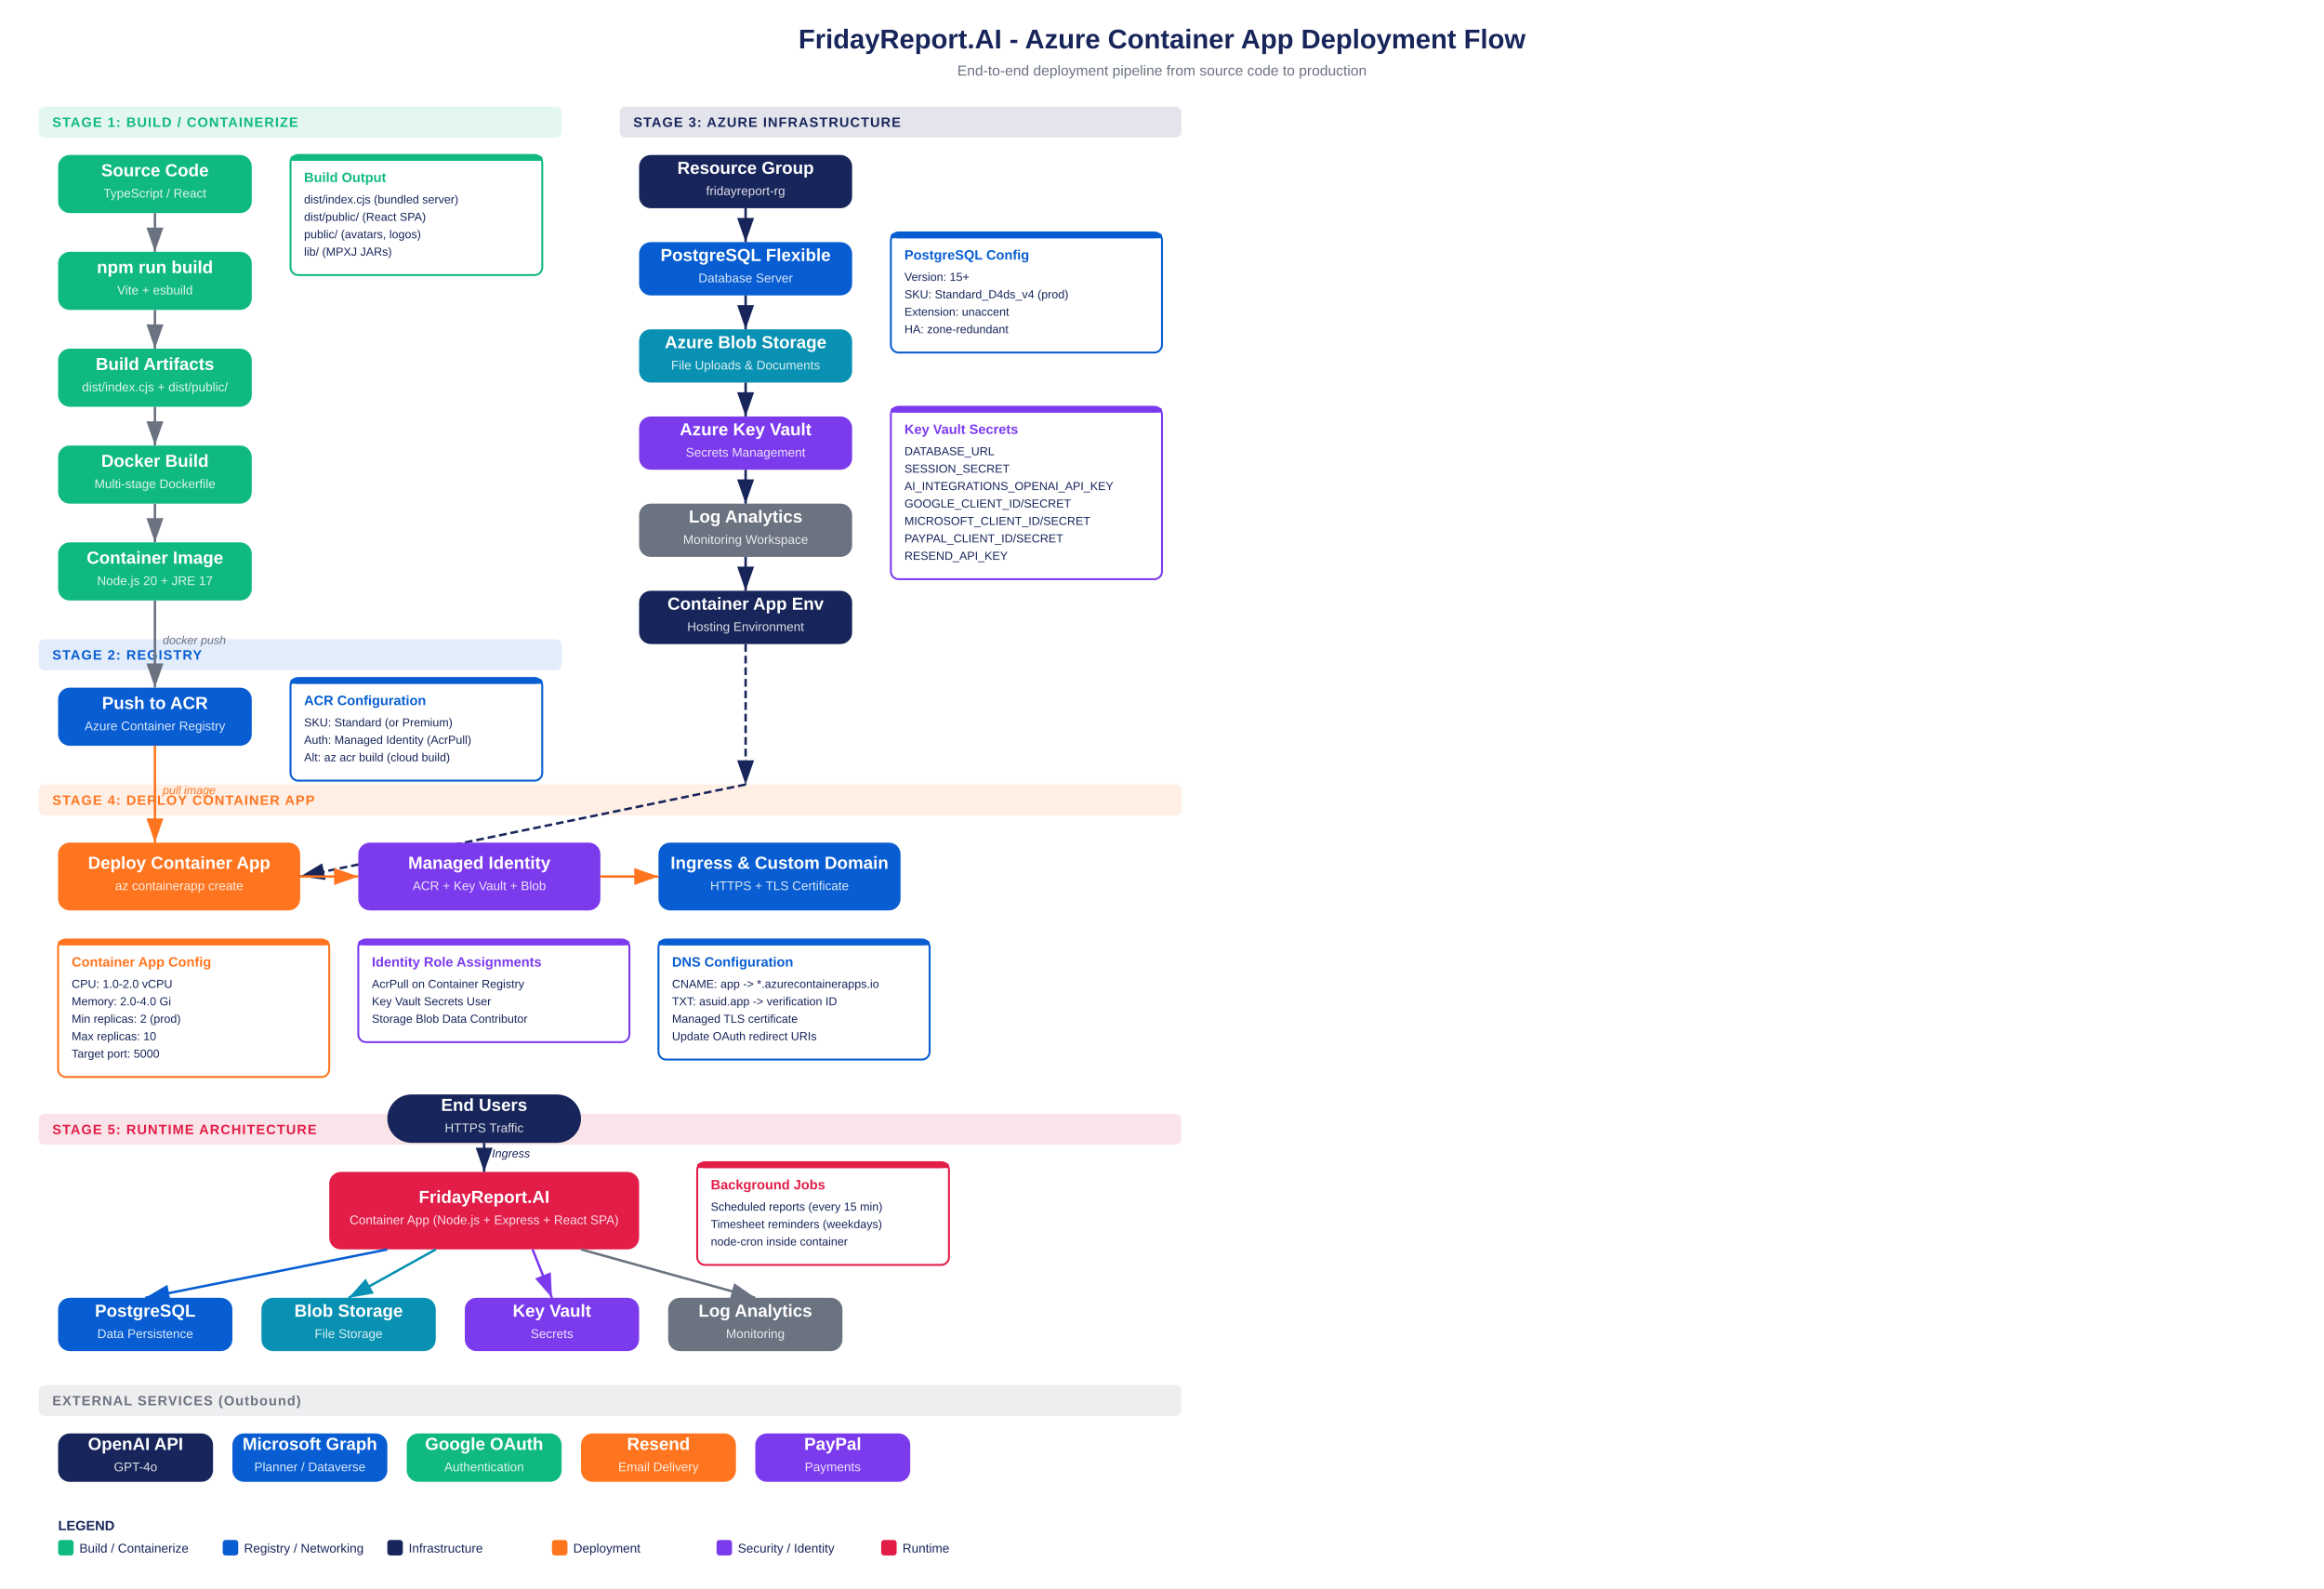
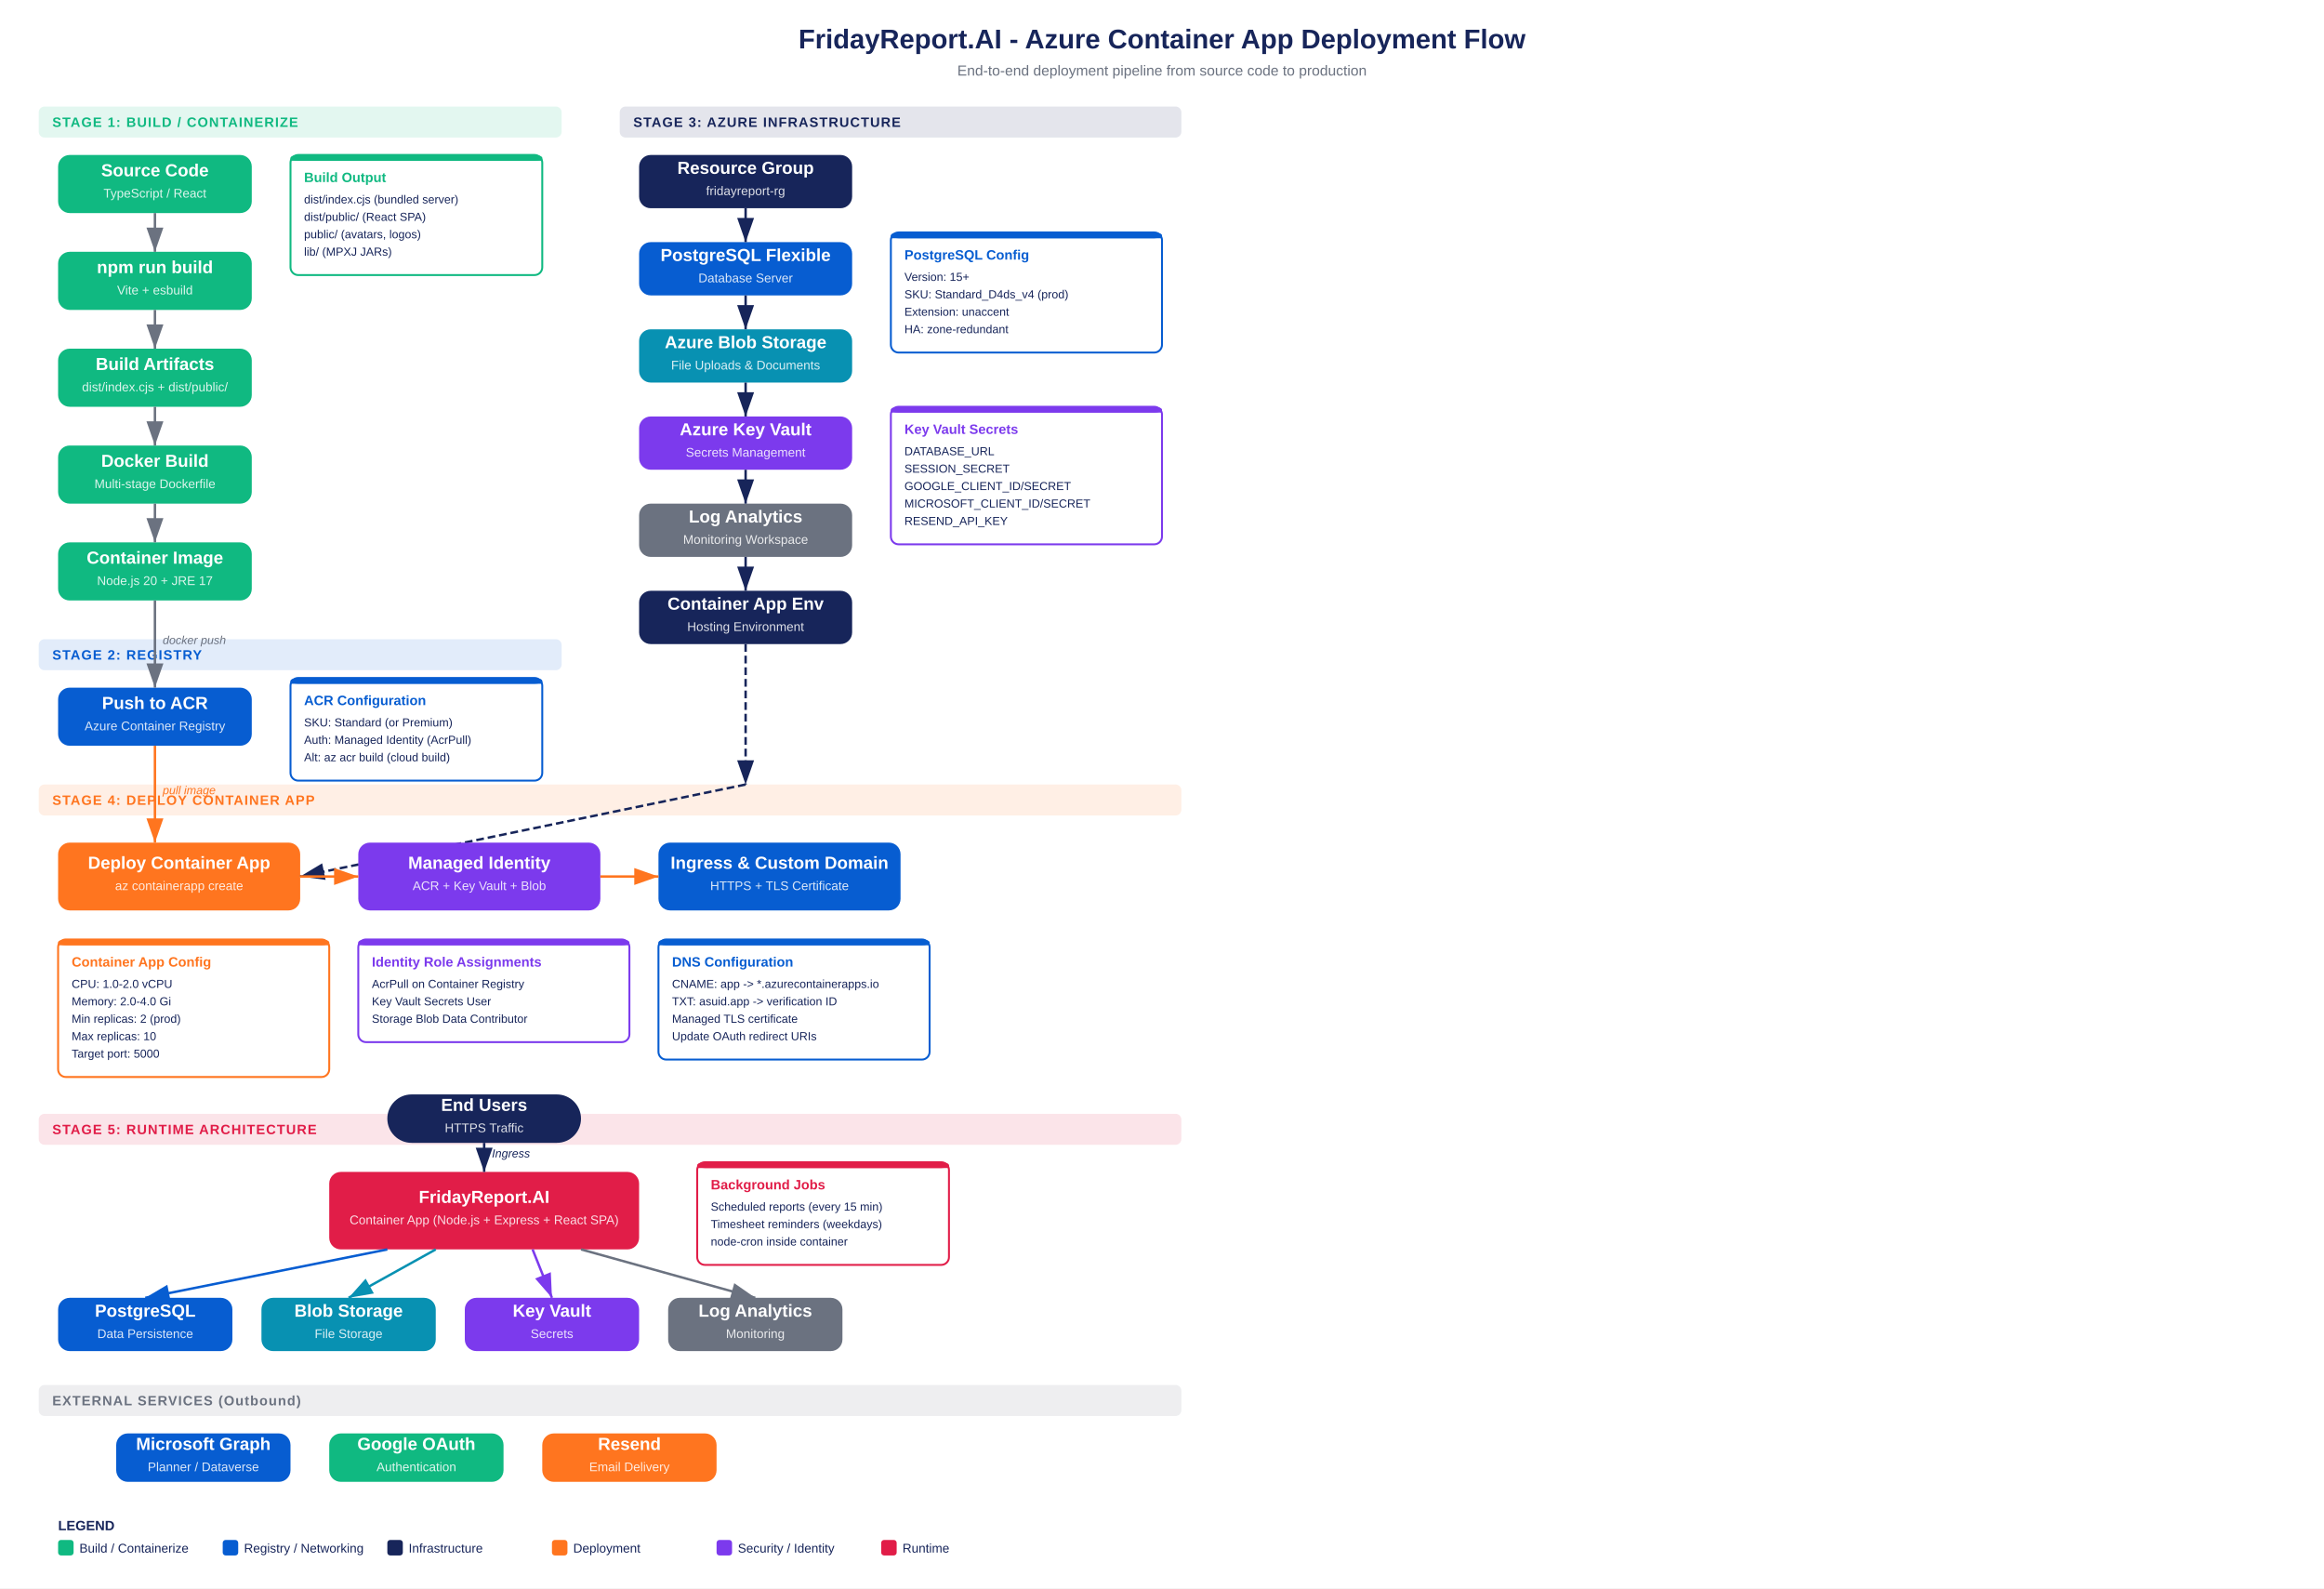
<svg xmlns="http://www.w3.org/2000/svg" width="2400" height="1640" viewBox="0 0 2400 1640">
  <rect width="2400" height="1640" fill="#FFFFFF" />
  <text x="1200" y="50" text-anchor="middle" fill="#17255A" font-family="Segoe UI, Arial, sans-serif" font-size="28" font-weight="700">FridayReport.AI - Azure Container App Deployment Flow</text>
  <text x="1200" y="78" text-anchor="middle" fill="#6B7280" font-family="Segoe UI, Arial, sans-serif" font-size="15">End-to-end deployment pipeline from source code to production</text>
  <rect x="40" y="110" width="540" height="32" rx="6" ry="6" fill="#10B981" opacity="0.12" />
  <text x="54" y="131" fill="#10B981" font-family="Segoe UI, Arial, sans-serif" font-size="14" font-weight="700" letter-spacing="1">STAGE 1: BUILD / CONTAINERIZE</text>
  <rect x="60" y="160" width="200" height="60" rx="12" ry="12" fill="#10B981" stroke="#10B981" stroke-width="0" />
  <text x="160" y="182" text-anchor="middle" fill="#FFFFFF" font-family="Segoe UI, Arial, sans-serif" font-size="18" font-weight="700">Source Code</text>
  <text x="160" y="204" text-anchor="middle" fill="#FFFFFF" font-family="Segoe UI, Arial, sans-serif" font-size="13" opacity="0.85">TypeScript / React</text>
  <rect x="60" y="260" width="200" height="60" rx="12" ry="12" fill="#10B981" stroke="#10B981" stroke-width="0" />
  <text x="160" y="282" text-anchor="middle" fill="#FFFFFF" font-family="Segoe UI, Arial, sans-serif" font-size="18" font-weight="700">npm run build</text>
  <text x="160" y="304" text-anchor="middle" fill="#FFFFFF" font-family="Segoe UI, Arial, sans-serif" font-size="13" opacity="0.85">Vite + esbuild</text>
  <rect x="60" y="360" width="200" height="60" rx="12" ry="12" fill="#10B981" stroke="#10B981" stroke-width="0" />
  <text x="160" y="382" text-anchor="middle" fill="#FFFFFF" font-family="Segoe UI, Arial, sans-serif" font-size="18" font-weight="700">Build Artifacts</text>
  <text x="160" y="404" text-anchor="middle" fill="#FFFFFF" font-family="Segoe UI, Arial, sans-serif" font-size="13" opacity="0.85">dist/index.cjs + dist/public/</text>
  <rect x="60" y="460" width="200" height="60" rx="12" ry="12" fill="#10B981" stroke="#10B981" stroke-width="0" />
  <text x="160" y="482" text-anchor="middle" fill="#FFFFFF" font-family="Segoe UI, Arial, sans-serif" font-size="18" font-weight="700">Docker Build</text>
  <text x="160" y="504" text-anchor="middle" fill="#FFFFFF" font-family="Segoe UI, Arial, sans-serif" font-size="13" opacity="0.85">Multi-stage Dockerfile</text>
  <rect x="60" y="560" width="200" height="60" rx="12" ry="12" fill="#10B981" stroke="#10B981" stroke-width="0" />
  <text x="160" y="582" text-anchor="middle" fill="#FFFFFF" font-family="Segoe UI, Arial, sans-serif" font-size="18" font-weight="700">Container Image</text>
  <text x="160" y="604" text-anchor="middle" fill="#FFFFFF" font-family="Segoe UI, Arial, sans-serif" font-size="13" opacity="0.85">Node.js 20 + JRE 17</text>
  <defs>
    <marker id="ah1" markerWidth="10" markerHeight="7" refX="10" refY="3.5" orient="auto">
      <polygon points="0 0, 10 3.5, 0 7" fill="#6B7280" />
    </marker>
  </defs>
  <line x1="160" y1="220" x2="160" y2="260" stroke="#6B7280" stroke-width="2.5" marker-end="url(#ah1)" />
  <defs>
    <marker id="ah2" markerWidth="10" markerHeight="7" refX="10" refY="3.5" orient="auto">
      <polygon points="0 0, 10 3.5, 0 7" fill="#6B7280" />
    </marker>
  </defs>
  <line x1="160" y1="320" x2="160" y2="360" stroke="#6B7280" stroke-width="2.5" marker-end="url(#ah2)" />
  <defs>
    <marker id="ah3" markerWidth="10" markerHeight="7" refX="10" refY="3.5" orient="auto">
      <polygon points="0 0, 10 3.5, 0 7" fill="#6B7280" />
    </marker>
  </defs>
  <line x1="160" y1="420" x2="160" y2="460" stroke="#6B7280" stroke-width="2.5" marker-end="url(#ah3)" />
  <defs>
    <marker id="ah4" markerWidth="10" markerHeight="7" refX="10" refY="3.5" orient="auto">
      <polygon points="0 0, 10 3.5, 0 7" fill="#6B7280" />
    </marker>
  </defs>
  <line x1="160" y1="520" x2="160" y2="560" stroke="#6B7280" stroke-width="2.5" marker-end="url(#ah4)" />
  <rect x="300" y="160" width="260" height="124" rx="8" ry="8" fill="#FFFFFF" stroke="#10B981" stroke-width="2" />
  <rect x="300" y="160" width="260" height="6" rx="8" ry="8" fill="#10B981" />
  <rect x="300" y="163" width="260" height="3" fill="#10B981" />
  <text x="314" y="188" fill="#10B981" font-family="Segoe UI, Arial, sans-serif" font-size="14" font-weight="700">Build Output</text>
  <text x="314" y="210" fill="#17255A" font-family="Segoe UI, Arial, sans-serif" font-size="12">dist/index.cjs (bundled server)</text>
  <text x="314" y="228" fill="#17255A" font-family="Segoe UI, Arial, sans-serif" font-size="12">dist/public/ (React SPA)</text>
  <text x="314" y="246" fill="#17255A" font-family="Segoe UI, Arial, sans-serif" font-size="12">public/ (avatars, logos)</text>
  <text x="314" y="264" fill="#17255A" font-family="Segoe UI, Arial, sans-serif" font-size="12">lib/ (MPXJ JARs)</text>
  <rect x="40" y="660" width="540" height="32" rx="6" ry="6" fill="#075DD1" opacity="0.12" />
  <text x="54" y="681" fill="#075DD1" font-family="Segoe UI, Arial, sans-serif" font-size="14" font-weight="700" letter-spacing="1">STAGE 2: REGISTRY</text>
  <rect x="60" y="710" width="200" height="60" rx="12" ry="12" fill="#075DD1" stroke="#075DD1" stroke-width="0" />
  <text x="160" y="732" text-anchor="middle" fill="#FFFFFF" font-family="Segoe UI, Arial, sans-serif" font-size="18" font-weight="700">Push to ACR</text>
  <text x="160" y="754" text-anchor="middle" fill="#FFFFFF" font-family="Segoe UI, Arial, sans-serif" font-size="13" opacity="0.85">Azure Container Registry</text>
  <defs>
    <marker id="ah5" markerWidth="10" markerHeight="7" refX="10" refY="3.5" orient="auto">
      <polygon points="0 0, 10 3.5, 0 7" fill="#6B7280" />
    </marker>
  </defs>
  <line x1="160" y1="620" x2="160" y2="710" stroke="#6B7280" stroke-width="2.5" marker-end="url(#ah5)" />
  <text x="168" y="665" text-anchor="start" fill="#6B7280" font-family="Segoe UI, Arial, sans-serif" font-size="12" font-style="italic">docker push</text>
  <rect x="300" y="700" width="260" height="106" rx="8" ry="8" fill="#FFFFFF" stroke="#075DD1" stroke-width="2" />
  <rect x="300" y="700" width="260" height="6" rx="8" ry="8" fill="#075DD1" />
  <rect x="300" y="703" width="260" height="3" fill="#075DD1" />
  <text x="314" y="728" fill="#075DD1" font-family="Segoe UI, Arial, sans-serif" font-size="14" font-weight="700">ACR Configuration</text>
  <text x="314" y="750" fill="#17255A" font-family="Segoe UI, Arial, sans-serif" font-size="12">SKU: Standard (or Premium)</text>
  <text x="314" y="768" fill="#17255A" font-family="Segoe UI, Arial, sans-serif" font-size="12">Auth: Managed Identity (AcrPull)</text>
  <text x="314" y="786" fill="#17255A" font-family="Segoe UI, Arial, sans-serif" font-size="12">Alt: az acr build (cloud build)</text>
  <rect x="640" y="110" width="580" height="32" rx="6" ry="6" fill="#17255A" opacity="0.12" />
  <text x="654" y="131" fill="#17255A" font-family="Segoe UI, Arial, sans-serif" font-size="14" font-weight="700" letter-spacing="1">STAGE 3: AZURE INFRASTRUCTURE</text>
  <rect x="660" y="160" width="220" height="55" rx="12" ry="12" fill="#17255A" stroke="#17255A" stroke-width="0" />
  <text x="770" y="179.5" text-anchor="middle" fill="#FFFFFF" font-family="Segoe UI, Arial, sans-serif" font-size="18" font-weight="700">Resource Group</text>
  <text x="770" y="201.5" text-anchor="middle" fill="#FFFFFF" font-family="Segoe UI, Arial, sans-serif" font-size="13" opacity="0.85">fridayreport-rg</text>
  <rect x="660" y="250" width="220" height="55" rx="12" ry="12" fill="#075DD1" stroke="#075DD1" stroke-width="0" />
  <text x="770" y="269.5" text-anchor="middle" fill="#FFFFFF" font-family="Segoe UI, Arial, sans-serif" font-size="18" font-weight="700">PostgreSQL Flexible</text>
  <text x="770" y="291.5" text-anchor="middle" fill="#FFFFFF" font-family="Segoe UI, Arial, sans-serif" font-size="13" opacity="0.85">Database Server</text>
  <rect x="660" y="340" width="220" height="55" rx="12" ry="12" fill="#0891B2" stroke="#0891B2" stroke-width="0" />
  <text x="770" y="359.5" text-anchor="middle" fill="#FFFFFF" font-family="Segoe UI, Arial, sans-serif" font-size="18" font-weight="700">Azure Blob Storage</text>
  <text x="770" y="381.5" text-anchor="middle" fill="#FFFFFF" font-family="Segoe UI, Arial, sans-serif" font-size="13" opacity="0.85">File Uploads &amp; Documents</text>
  <rect x="660" y="430" width="220" height="55" rx="12" ry="12" fill="#7C3AED" stroke="#7C3AED" stroke-width="0" />
  <text x="770" y="449.5" text-anchor="middle" fill="#FFFFFF" font-family="Segoe UI, Arial, sans-serif" font-size="18" font-weight="700">Azure Key Vault</text>
  <text x="770" y="471.5" text-anchor="middle" fill="#FFFFFF" font-family="Segoe UI, Arial, sans-serif" font-size="13" opacity="0.85">Secrets Management</text>
  <rect x="660" y="520" width="220" height="55" rx="12" ry="12" fill="#6B7280" stroke="#6B7280" stroke-width="0" />
  <text x="770" y="539.5" text-anchor="middle" fill="#FFFFFF" font-family="Segoe UI, Arial, sans-serif" font-size="18" font-weight="700">Log Analytics</text>
  <text x="770" y="561.5" text-anchor="middle" fill="#FFFFFF" font-family="Segoe UI, Arial, sans-serif" font-size="13" opacity="0.85">Monitoring Workspace</text>
  <rect x="660" y="610" width="220" height="55" rx="12" ry="12" fill="#17255A" stroke="#17255A" stroke-width="0" />
  <text x="770" y="629.5" text-anchor="middle" fill="#FFFFFF" font-family="Segoe UI, Arial, sans-serif" font-size="18" font-weight="700">Container App Env</text>
  <text x="770" y="651.5" text-anchor="middle" fill="#FFFFFF" font-family="Segoe UI, Arial, sans-serif" font-size="13" opacity="0.85">Hosting Environment</text>
  <defs>
    <marker id="ah6" markerWidth="10" markerHeight="7" refX="10" refY="3.5" orient="auto">
      <polygon points="0 0, 10 3.5, 0 7" fill="#17255A" />
    </marker>
  </defs>
  <line x1="770" y1="215" x2="770" y2="250" stroke="#17255A" stroke-width="2.5" marker-end="url(#ah6)" />
  <defs>
    <marker id="ah7" markerWidth="10" markerHeight="7" refX="10" refY="3.5" orient="auto">
      <polygon points="0 0, 10 3.5, 0 7" fill="#17255A" />
    </marker>
  </defs>
  <line x1="770" y1="305" x2="770" y2="340" stroke="#17255A" stroke-width="2.5" marker-end="url(#ah7)" />
  <defs>
    <marker id="ah8" markerWidth="10" markerHeight="7" refX="10" refY="3.5" orient="auto">
      <polygon points="0 0, 10 3.5, 0 7" fill="#17255A" />
    </marker>
  </defs>
  <line x1="770" y1="395" x2="770" y2="430" stroke="#17255A" stroke-width="2.5" marker-end="url(#ah8)" />
  <defs>
    <marker id="ah9" markerWidth="10" markerHeight="7" refX="10" refY="3.5" orient="auto">
      <polygon points="0 0, 10 3.5, 0 7" fill="#17255A" />
    </marker>
  </defs>
  <line x1="770" y1="485" x2="770" y2="520" stroke="#17255A" stroke-width="2.5" marker-end="url(#ah9)" />
  <defs>
    <marker id="ah10" markerWidth="10" markerHeight="7" refX="10" refY="3.5" orient="auto">
      <polygon points="0 0, 10 3.5, 0 7" fill="#17255A" />
    </marker>
  </defs>
  <line x1="770" y1="575" x2="770" y2="610" stroke="#17255A" stroke-width="2.5" marker-end="url(#ah10)" />
  <rect x="920" y="240" width="280" height="124" rx="8" ry="8" fill="#FFFFFF" stroke="#075DD1" stroke-width="2" />
  <rect x="920" y="240" width="280" height="6" rx="8" ry="8" fill="#075DD1" />
  <rect x="920" y="243" width="280" height="3" fill="#075DD1" />
  <text x="934" y="268" fill="#075DD1" font-family="Segoe UI, Arial, sans-serif" font-size="14" font-weight="700">PostgreSQL Config</text>
  <text x="934" y="290" fill="#17255A" font-family="Segoe UI, Arial, sans-serif" font-size="12">Version: 15+</text>
  <text x="934" y="308" fill="#17255A" font-family="Segoe UI, Arial, sans-serif" font-size="12">SKU: Standard_D4ds_v4 (prod)</text>
  <text x="934" y="326" fill="#17255A" font-family="Segoe UI, Arial, sans-serif" font-size="12">Extension: unaccent</text>
  <text x="934" y="344" fill="#17255A" font-family="Segoe UI, Arial, sans-serif" font-size="12">HA: zone-redundant</text>
-   <rect x="920" y="420" width="280" height="178" rx="8" ry="8" fill="#FFFFFF" stroke="#7C3AED" stroke-width="2" />
+   <rect x="920" y="420" width="280" height="142" rx="8" ry="8" fill="#FFFFFF" stroke="#7C3AED" stroke-width="2" />
  <rect x="920" y="420" width="280" height="6" rx="8" ry="8" fill="#7C3AED" />
  <rect x="920" y="423" width="280" height="3" fill="#7C3AED" />
  <text x="934" y="448" fill="#7C3AED" font-family="Segoe UI, Arial, sans-serif" font-size="14" font-weight="700">Key Vault Secrets</text>
  <text x="934" y="470" fill="#17255A" font-family="Segoe UI, Arial, sans-serif" font-size="12">DATABASE_URL</text>
  <text x="934" y="488" fill="#17255A" font-family="Segoe UI, Arial, sans-serif" font-size="12">SESSION_SECRET</text>
-   <text x="934" y="506" fill="#17255A" font-family="Segoe UI, Arial, sans-serif" font-size="12">AI_INTEGRATIONS_OPENAI_API_KEY</text>
-   <text x="934" y="524" fill="#17255A" font-family="Segoe UI, Arial, sans-serif" font-size="12">GOOGLE_CLIENT_ID/SECRET</text>
-   <text x="934" y="542" fill="#17255A" font-family="Segoe UI, Arial, sans-serif" font-size="12">MICROSOFT_CLIENT_ID/SECRET</text>
-   <text x="934" y="560" fill="#17255A" font-family="Segoe UI, Arial, sans-serif" font-size="12">PAYPAL_CLIENT_ID/SECRET</text>
-   <text x="934" y="578" fill="#17255A" font-family="Segoe UI, Arial, sans-serif" font-size="12">RESEND_API_KEY</text>
+   <text x="934" y="506" fill="#17255A" font-family="Segoe UI, Arial, sans-serif" font-size="12">GOOGLE_CLIENT_ID/SECRET</text>
+   <text x="934" y="524" fill="#17255A" font-family="Segoe UI, Arial, sans-serif" font-size="12">MICROSOFT_CLIENT_ID/SECRET</text>
+   <text x="934" y="542" fill="#17255A" font-family="Segoe UI, Arial, sans-serif" font-size="12">RESEND_API_KEY</text>
  <rect x="40" y="810" width="1180" height="32" rx="6" ry="6" fill="#FF751F" opacity="0.12" />
  <text x="54" y="831" fill="#FF751F" font-family="Segoe UI, Arial, sans-serif" font-size="14" font-weight="700" letter-spacing="1">STAGE 4: DEPLOY CONTAINER APP</text>
  <rect x="60" y="870" width="250" height="70" rx="12" ry="12" fill="#FF751F" stroke="#FF751F" stroke-width="0" />
  <text x="185" y="897" text-anchor="middle" fill="#FFFFFF" font-family="Segoe UI, Arial, sans-serif" font-size="18" font-weight="700">Deploy Container App</text>
  <text x="185" y="919" text-anchor="middle" fill="#FFFFFF" font-family="Segoe UI, Arial, sans-serif" font-size="13" opacity="0.85">az containerapp create</text>
  <defs>
    <marker id="ah11" markerWidth="10" markerHeight="7" refX="10" refY="3.5" orient="auto">
      <polygon points="0 0, 10 3.5, 0 7" fill="#FF751F" />
    </marker>
  </defs>
  <line x1="160" y1="770" x2="160" y2="870" stroke="#FF751F" stroke-width="2.5" marker-end="url(#ah11)" />
  <text x="168" y="820" text-anchor="start" fill="#FF751F" font-family="Segoe UI, Arial, sans-serif" font-size="12" font-style="italic">pull image</text>
  <defs>
    <marker id="ah12" markerWidth="10" markerHeight="7" refX="10" refY="3.5" orient="auto">
      <polygon points="0 0, 10 3.5, 0 7" fill="#17255A" />
    </marker>
  </defs>
  <line x1="770" y1="665" x2="770" y2="810" stroke="#17255A" stroke-width="2.5" marker-end="url(#ah12)" stroke-dasharray="8,4" />
  <defs>
    <marker id="ah13" markerWidth="10" markerHeight="7" refX="10" refY="3.5" orient="auto">
      <polygon points="0 0, 10 3.5, 0 7" fill="#17255A" />
    </marker>
  </defs>
  <line x1="770" y1="810" x2="310" y2="905" stroke="#17255A" stroke-width="2.5" marker-end="url(#ah13)" stroke-dasharray="8,4" />
  <rect x="370" y="870" width="250" height="70" rx="12" ry="12" fill="#7C3AED" stroke="#7C3AED" stroke-width="0" />
  <text x="495" y="897" text-anchor="middle" fill="#FFFFFF" font-family="Segoe UI, Arial, sans-serif" font-size="18" font-weight="700">Managed Identity</text>
  <text x="495" y="919" text-anchor="middle" fill="#FFFFFF" font-family="Segoe UI, Arial, sans-serif" font-size="13" opacity="0.85">ACR + Key Vault + Blob</text>
  <defs>
    <marker id="ah14" markerWidth="10" markerHeight="7" refX="10" refY="3.5" orient="auto">
      <polygon points="0 0, 10 3.5, 0 7" fill="#FF751F" />
    </marker>
  </defs>
  <line x1="310" y1="905" x2="370" y2="905" stroke="#FF751F" stroke-width="2.5" marker-end="url(#ah14)" />
  <rect x="680" y="870" width="250" height="70" rx="12" ry="12" fill="#075DD1" stroke="#075DD1" stroke-width="0" />
  <text x="805" y="897" text-anchor="middle" fill="#FFFFFF" font-family="Segoe UI, Arial, sans-serif" font-size="18" font-weight="700">Ingress &amp; Custom Domain</text>
  <text x="805" y="919" text-anchor="middle" fill="#FFFFFF" font-family="Segoe UI, Arial, sans-serif" font-size="13" opacity="0.85">HTTPS + TLS Certificate</text>
  <defs>
    <marker id="ah15" markerWidth="10" markerHeight="7" refX="10" refY="3.5" orient="auto">
      <polygon points="0 0, 10 3.5, 0 7" fill="#FF751F" />
    </marker>
  </defs>
  <line x1="620" y1="905" x2="680" y2="905" stroke="#FF751F" stroke-width="2.5" marker-end="url(#ah15)" />
  <rect x="60" y="970" width="280" height="142" rx="8" ry="8" fill="#FFFFFF" stroke="#FF751F" stroke-width="2" />
  <rect x="60" y="970" width="280" height="6" rx="8" ry="8" fill="#FF751F" />
  <rect x="60" y="973" width="280" height="3" fill="#FF751F" />
  <text x="74" y="998" fill="#FF751F" font-family="Segoe UI, Arial, sans-serif" font-size="14" font-weight="700">Container App Config</text>
  <text x="74" y="1020" fill="#17255A" font-family="Segoe UI, Arial, sans-serif" font-size="12">CPU: 1.0-2.0 vCPU</text>
  <text x="74" y="1038" fill="#17255A" font-family="Segoe UI, Arial, sans-serif" font-size="12">Memory: 2.0-4.0 Gi</text>
  <text x="74" y="1056" fill="#17255A" font-family="Segoe UI, Arial, sans-serif" font-size="12">Min replicas: 2 (prod)</text>
  <text x="74" y="1074" fill="#17255A" font-family="Segoe UI, Arial, sans-serif" font-size="12">Max replicas: 10</text>
  <text x="74" y="1092" fill="#17255A" font-family="Segoe UI, Arial, sans-serif" font-size="12">Target port: 5000</text>
  <rect x="370" y="970" width="280" height="106" rx="8" ry="8" fill="#FFFFFF" stroke="#7C3AED" stroke-width="2" />
  <rect x="370" y="970" width="280" height="6" rx="8" ry="8" fill="#7C3AED" />
  <rect x="370" y="973" width="280" height="3" fill="#7C3AED" />
  <text x="384" y="998" fill="#7C3AED" font-family="Segoe UI, Arial, sans-serif" font-size="14" font-weight="700">Identity Role Assignments</text>
  <text x="384" y="1020" fill="#17255A" font-family="Segoe UI, Arial, sans-serif" font-size="12">AcrPull on Container Registry</text>
  <text x="384" y="1038" fill="#17255A" font-family="Segoe UI, Arial, sans-serif" font-size="12">Key Vault Secrets User</text>
  <text x="384" y="1056" fill="#17255A" font-family="Segoe UI, Arial, sans-serif" font-size="12">Storage Blob Data Contributor</text>
  <rect x="680" y="970" width="280" height="124" rx="8" ry="8" fill="#FFFFFF" stroke="#075DD1" stroke-width="2" />
  <rect x="680" y="970" width="280" height="6" rx="8" ry="8" fill="#075DD1" />
  <rect x="680" y="973" width="280" height="3" fill="#075DD1" />
  <text x="694" y="998" fill="#075DD1" font-family="Segoe UI, Arial, sans-serif" font-size="14" font-weight="700">DNS Configuration</text>
  <text x="694" y="1020" fill="#17255A" font-family="Segoe UI, Arial, sans-serif" font-size="12">CNAME: app -&gt; *.azurecontainerapps.io</text>
  <text x="694" y="1038" fill="#17255A" font-family="Segoe UI, Arial, sans-serif" font-size="12">TXT: asuid.app -&gt; verification ID</text>
  <text x="694" y="1056" fill="#17255A" font-family="Segoe UI, Arial, sans-serif" font-size="12">Managed TLS certificate</text>
  <text x="694" y="1074" fill="#17255A" font-family="Segoe UI, Arial, sans-serif" font-size="12">Update OAuth redirect URIs</text>
  <rect x="40" y="1150" width="1180" height="32" rx="6" ry="6" fill="#E11D48" opacity="0.12" />
  <text x="54" y="1171" fill="#E11D48" font-family="Segoe UI, Arial, sans-serif" font-size="14" font-weight="700" letter-spacing="1">STAGE 5: RUNTIME ARCHITECTURE</text>
  <rect x="340" y="1210" width="320" height="80" rx="12" ry="12" fill="#E11D48" stroke="#E11D48" stroke-width="0" />
  <text x="500" y="1242" text-anchor="middle" fill="#FFFFFF" font-family="Segoe UI, Arial, sans-serif" font-size="18" font-weight="700">FridayReport.AI</text>
  <text x="500" y="1264" text-anchor="middle" fill="#FFFFFF" font-family="Segoe UI, Arial, sans-serif" font-size="13" opacity="0.85">Container App (Node.js + Express + React SPA)</text>
  <rect x="60" y="1340" width="180" height="55" rx="12" ry="12" fill="#075DD1" stroke="#075DD1" stroke-width="0" />
  <text x="150" y="1359.5" text-anchor="middle" fill="#FFFFFF" font-family="Segoe UI, Arial, sans-serif" font-size="18" font-weight="700">PostgreSQL</text>
  <text x="150" y="1381.5" text-anchor="middle" fill="#FFFFFF" font-family="Segoe UI, Arial, sans-serif" font-size="13" opacity="0.85">Data Persistence</text>
  <rect x="270" y="1340" width="180" height="55" rx="12" ry="12" fill="#0891B2" stroke="#0891B2" stroke-width="0" />
  <text x="360" y="1359.5" text-anchor="middle" fill="#FFFFFF" font-family="Segoe UI, Arial, sans-serif" font-size="18" font-weight="700">Blob Storage</text>
  <text x="360" y="1381.5" text-anchor="middle" fill="#FFFFFF" font-family="Segoe UI, Arial, sans-serif" font-size="13" opacity="0.85">File Storage</text>
  <rect x="480" y="1340" width="180" height="55" rx="12" ry="12" fill="#7C3AED" stroke="#7C3AED" stroke-width="0" />
  <text x="570" y="1359.5" text-anchor="middle" fill="#FFFFFF" font-family="Segoe UI, Arial, sans-serif" font-size="18" font-weight="700">Key Vault</text>
  <text x="570" y="1381.5" text-anchor="middle" fill="#FFFFFF" font-family="Segoe UI, Arial, sans-serif" font-size="13" opacity="0.85">Secrets</text>
  <rect x="690" y="1340" width="180" height="55" rx="12" ry="12" fill="#6B7280" stroke="#6B7280" stroke-width="0" />
  <text x="780" y="1359.5" text-anchor="middle" fill="#FFFFFF" font-family="Segoe UI, Arial, sans-serif" font-size="18" font-weight="700">Log Analytics</text>
  <text x="780" y="1381.5" text-anchor="middle" fill="#FFFFFF" font-family="Segoe UI, Arial, sans-serif" font-size="13" opacity="0.85">Monitoring</text>
  <defs>
    <marker id="ah16" markerWidth="10" markerHeight="7" refX="10" refY="3.5" orient="auto">
      <polygon points="0 0, 10 3.5, 0 7" fill="#075DD1" />
    </marker>
  </defs>
  <line x1="400" y1="1290" x2="150" y2="1340" stroke="#075DD1" stroke-width="2.5" marker-end="url(#ah16)" />
  <defs>
    <marker id="ah17" markerWidth="10" markerHeight="7" refX="10" refY="3.5" orient="auto">
      <polygon points="0 0, 10 3.5, 0 7" fill="#0891B2" />
    </marker>
  </defs>
  <line x1="450" y1="1290" x2="360" y2="1340" stroke="#0891B2" stroke-width="2.5" marker-end="url(#ah17)" />
  <defs>
    <marker id="ah18" markerWidth="10" markerHeight="7" refX="10" refY="3.5" orient="auto">
      <polygon points="0 0, 10 3.5, 0 7" fill="#7C3AED" />
    </marker>
  </defs>
  <line x1="550" y1="1290" x2="570" y2="1340" stroke="#7C3AED" stroke-width="2.5" marker-end="url(#ah18)" />
  <defs>
    <marker id="ah19" markerWidth="10" markerHeight="7" refX="10" refY="3.5" orient="auto">
      <polygon points="0 0, 10 3.5, 0 7" fill="#6B7280" />
    </marker>
  </defs>
  <line x1="600" y1="1290" x2="780" y2="1340" stroke="#6B7280" stroke-width="2.5" marker-end="url(#ah19)" />
  <rect x="40" y="1430" width="1180" height="32" rx="6" ry="6" fill="#6B7280" opacity="0.12" />
  <text x="54" y="1451" fill="#6B7280" font-family="Segoe UI, Arial, sans-serif" font-size="14" font-weight="700" letter-spacing="1">EXTERNAL SERVICES (Outbound)</text>
-   <rect x="60" y="1480" width="160" height="50" rx="12" ry="12" fill="#17255A" stroke="#17255A" stroke-width="0" />
-   <text x="140" y="1497" text-anchor="middle" fill="#FFFFFF" font-family="Segoe UI, Arial, sans-serif" font-size="18" font-weight="700">OpenAI API</text>
-   <text x="140" y="1519" text-anchor="middle" fill="#FFFFFF" font-family="Segoe UI, Arial, sans-serif" font-size="13" opacity="0.85">GPT-4o</text>
-   <rect x="240" y="1480" width="160" height="50" rx="12" ry="12" fill="#075DD1" stroke="#075DD1" stroke-width="0" />
-   <text x="320" y="1497" text-anchor="middle" fill="#FFFFFF" font-family="Segoe UI, Arial, sans-serif" font-size="18" font-weight="700">Microsoft Graph</text>
-   <text x="320" y="1519" text-anchor="middle" fill="#FFFFFF" font-family="Segoe UI, Arial, sans-serif" font-size="13" opacity="0.85">Planner / Dataverse</text>
-   <rect x="420" y="1480" width="160" height="50" rx="12" ry="12" fill="#10B981" stroke="#10B981" stroke-width="0" />
-   <text x="500" y="1497" text-anchor="middle" fill="#FFFFFF" font-family="Segoe UI, Arial, sans-serif" font-size="18" font-weight="700">Google OAuth</text>
-   <text x="500" y="1519" text-anchor="middle" fill="#FFFFFF" font-family="Segoe UI, Arial, sans-serif" font-size="13" opacity="0.85">Authentication</text>
-   <rect x="600" y="1480" width="160" height="50" rx="12" ry="12" fill="#FF751F" stroke="#FF751F" stroke-width="0" />
-   <text x="680" y="1497" text-anchor="middle" fill="#FFFFFF" font-family="Segoe UI, Arial, sans-serif" font-size="18" font-weight="700">Resend</text>
-   <text x="680" y="1519" text-anchor="middle" fill="#FFFFFF" font-family="Segoe UI, Arial, sans-serif" font-size="13" opacity="0.85">Email Delivery</text>
-   <rect x="780" y="1480" width="160" height="50" rx="12" ry="12" fill="#7C3AED" stroke="#7C3AED" stroke-width="0" />
-   <text x="860" y="1497" text-anchor="middle" fill="#FFFFFF" font-family="Segoe UI, Arial, sans-serif" font-size="18" font-weight="700">PayPal</text>
-   <text x="860" y="1519" text-anchor="middle" fill="#FFFFFF" font-family="Segoe UI, Arial, sans-serif" font-size="13" opacity="0.85">Payments</text>
+   <rect x="120" y="1480" width="180" height="50" rx="12" ry="12" fill="#075DD1" stroke="#075DD1" stroke-width="0" />
+   <text x="210" y="1497" text-anchor="middle" fill="#FFFFFF" font-family="Segoe UI, Arial, sans-serif" font-size="18" font-weight="700">Microsoft Graph</text>
+   <text x="210" y="1519" text-anchor="middle" fill="#FFFFFF" font-family="Segoe UI, Arial, sans-serif" font-size="13" opacity="0.85">Planner / Dataverse</text>
+   <rect x="340" y="1480" width="180" height="50" rx="12" ry="12" fill="#10B981" stroke="#10B981" stroke-width="0" />
+   <text x="430" y="1497" text-anchor="middle" fill="#FFFFFF" font-family="Segoe UI, Arial, sans-serif" font-size="18" font-weight="700">Google OAuth</text>
+   <text x="430" y="1519" text-anchor="middle" fill="#FFFFFF" font-family="Segoe UI, Arial, sans-serif" font-size="13" opacity="0.85">Authentication</text>
+   <rect x="560" y="1480" width="180" height="50" rx="12" ry="12" fill="#FF751F" stroke="#FF751F" stroke-width="0" />
+   <text x="650" y="1497" text-anchor="middle" fill="#FFFFFF" font-family="Segoe UI, Arial, sans-serif" font-size="18" font-weight="700">Resend</text>
+   <text x="650" y="1519" text-anchor="middle" fill="#FFFFFF" font-family="Segoe UI, Arial, sans-serif" font-size="13" opacity="0.85">Email Delivery</text>
  <rect x="400" y="1130" width="200" height="50" rx="25" ry="25" fill="#17255A" stroke="#17255A" stroke-width="0" />
  <text x="500" y="1147" text-anchor="middle" fill="#FFFFFF" font-family="Segoe UI, Arial, sans-serif" font-size="18" font-weight="700">End Users</text>
  <text x="500" y="1169" text-anchor="middle" fill="#FFFFFF" font-family="Segoe UI, Arial, sans-serif" font-size="13" opacity="0.85">HTTPS Traffic</text>
  <defs>
    <marker id="ah20" markerWidth="10" markerHeight="7" refX="10" refY="3.5" orient="auto">
      <polygon points="0 0, 10 3.5, 0 7" fill="#17255A" />
    </marker>
  </defs>
  <line x1="500" y1="1180" x2="500" y2="1210" stroke="#17255A" stroke-width="2.5" marker-end="url(#ah20)" />
  <text x="508" y="1195" text-anchor="start" fill="#17255A" font-family="Segoe UI, Arial, sans-serif" font-size="12" font-style="italic">Ingress</text>
  <rect x="720" y="1200" width="260" height="106" rx="8" ry="8" fill="#FFFFFF" stroke="#E11D48" stroke-width="2" />
  <rect x="720" y="1200" width="260" height="6" rx="8" ry="8" fill="#E11D48" />
  <rect x="720" y="1203" width="260" height="3" fill="#E11D48" />
  <text x="734" y="1228" fill="#E11D48" font-family="Segoe UI, Arial, sans-serif" font-size="14" font-weight="700">Background Jobs</text>
  <text x="734" y="1250" fill="#17255A" font-family="Segoe UI, Arial, sans-serif" font-size="12">Scheduled reports (every 15 min)</text>
  <text x="734" y="1268" fill="#17255A" font-family="Segoe UI, Arial, sans-serif" font-size="12">Timesheet reminders (weekdays)</text>
  <text x="734" y="1286" fill="#17255A" font-family="Segoe UI, Arial, sans-serif" font-size="12">node-cron inside container</text>
  <text x="60" y="1580" fill="#17255A" font-family="Segoe UI, Arial, sans-serif" font-size="14" font-weight="700">LEGEND</text>
  <rect x="60" y="1590" width="16" height="16" rx="3" fill="#10B981" />
  <text x="82" y="1603" fill="#17255A" font-family="Segoe UI, Arial, sans-serif" font-size="13">Build / Containerize</text>
  <rect x="230" y="1590" width="16" height="16" rx="3" fill="#075DD1" />
  <text x="252" y="1603" fill="#17255A" font-family="Segoe UI, Arial, sans-serif" font-size="13">Registry / Networking</text>
  <rect x="400" y="1590" width="16" height="16" rx="3" fill="#17255A" />
  <text x="422" y="1603" fill="#17255A" font-family="Segoe UI, Arial, sans-serif" font-size="13">Infrastructure</text>
  <rect x="570" y="1590" width="16" height="16" rx="3" fill="#FF751F" />
  <text x="592" y="1603" fill="#17255A" font-family="Segoe UI, Arial, sans-serif" font-size="13">Deployment</text>
  <rect x="740" y="1590" width="16" height="16" rx="3" fill="#7C3AED" />
  <text x="762" y="1603" fill="#17255A" font-family="Segoe UI, Arial, sans-serif" font-size="13">Security / Identity</text>
  <rect x="910" y="1590" width="16" height="16" rx="3" fill="#E11D48" />
  <text x="932" y="1603" fill="#17255A" font-family="Segoe UI, Arial, sans-serif" font-size="13">Runtime</text>
</svg>
